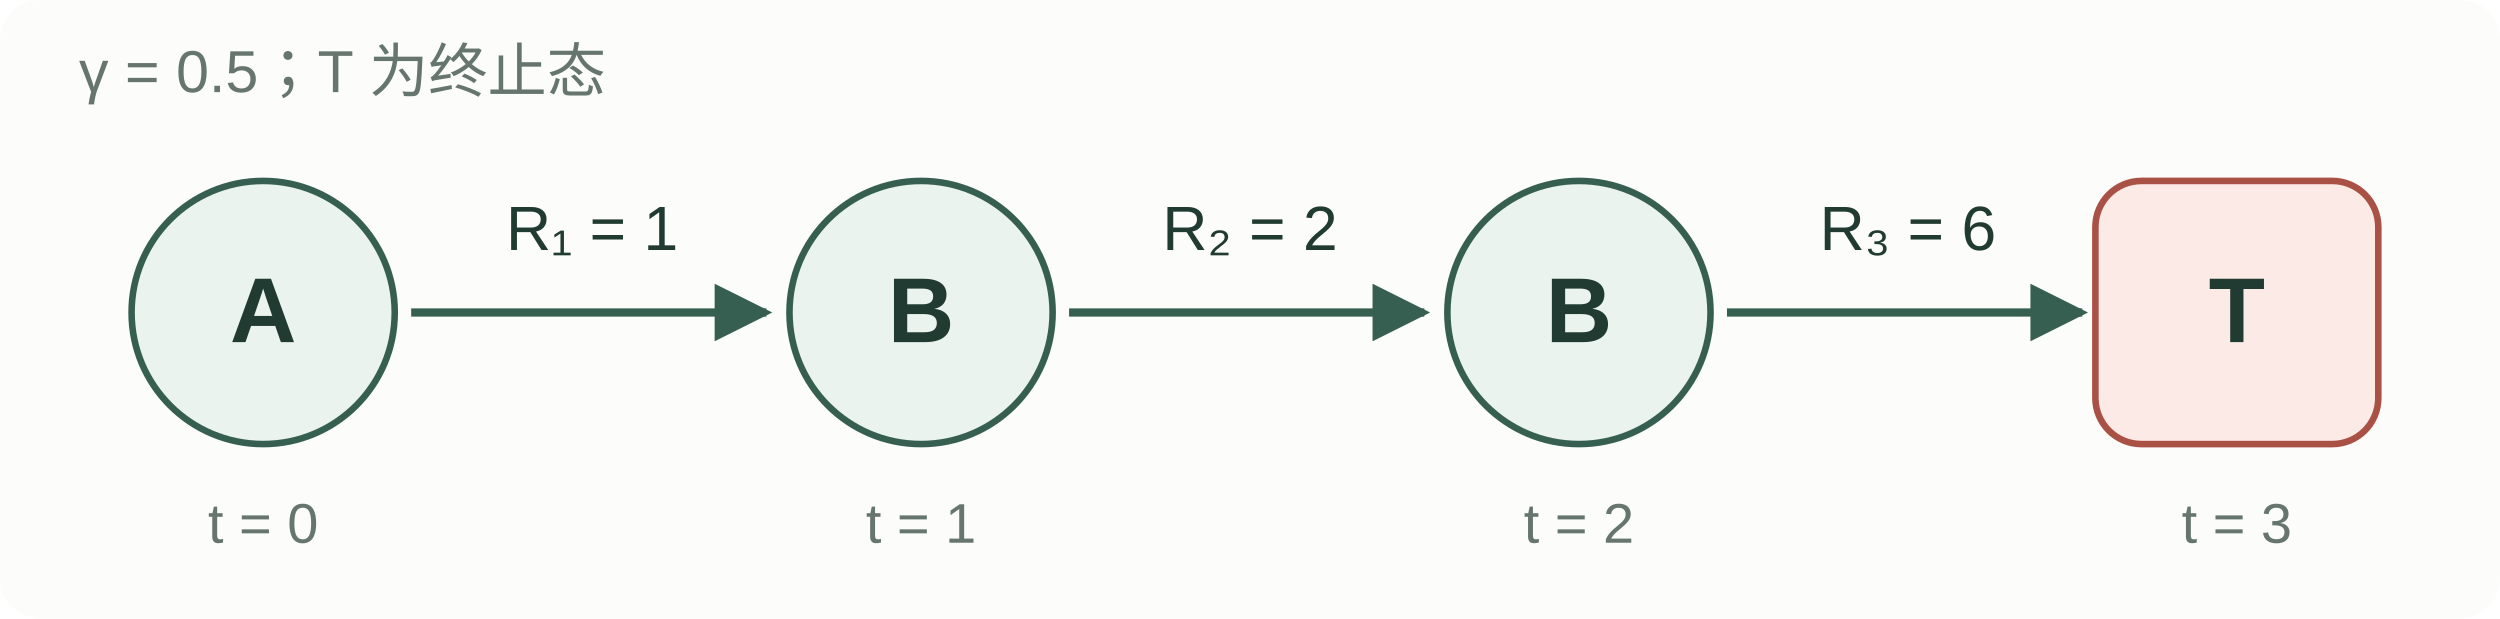
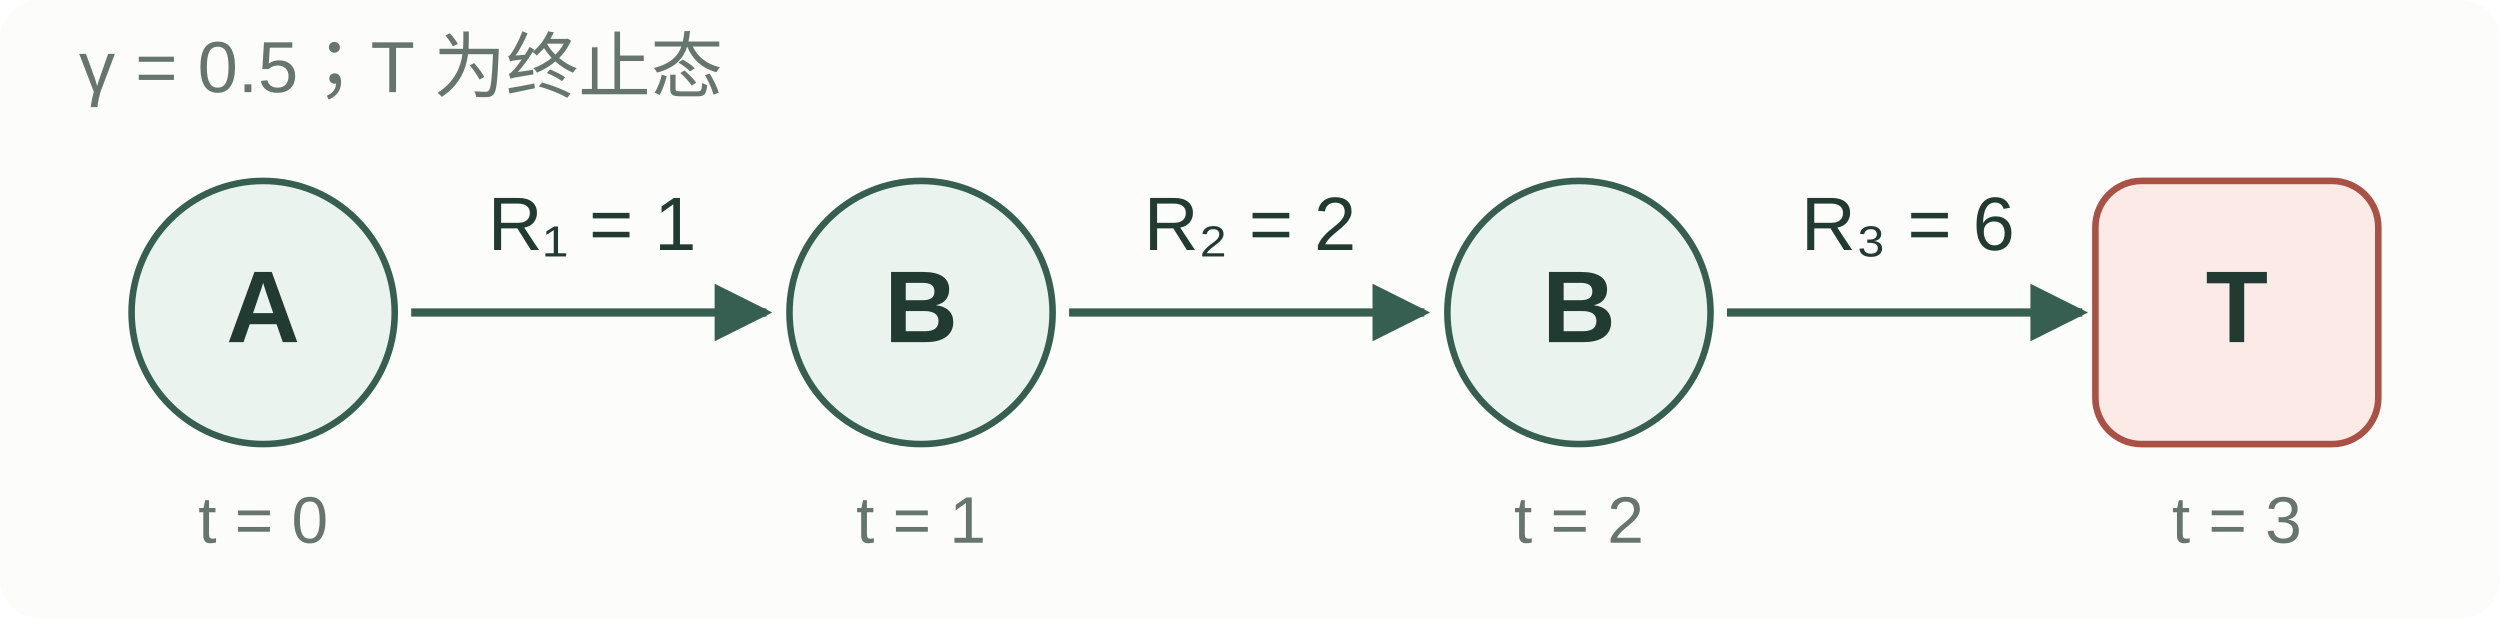
<svg xmlns="http://www.w3.org/2000/svg" viewBox="0 0 760 188" role="img" aria-labelledby="title">
  <defs>
    <marker id="arrow" viewBox="0 0 10 10" refX="9" refY="5" markerWidth="7" markerHeight="7" orient="auto-start-reverse">
      <path d="M0 0 L10 5 L0 10 Z" fill="#365f51" />
    </marker>
    <marker id="fast" viewBox="0 0 10 10" refX="9" refY="5" markerWidth="7" markerHeight="7" orient="auto-start-reverse">
      <path d="M0 0 L10 5 L0 10 Z" fill="#3063a1" />
    </marker>
  </defs>
  <rect width="760" height="188" rx="12" fill="#fcfdfb" />
  <g font-family="Arial, PingFang SC, Microsoft YaHei, sans-serif">
-     <text x="24" y="28" font-size="18" text-anchor="start" fill="#66766e" font-weight="400">γ = 0.5；T 为终止态</text>
+     <text x="24" y="28" font-size="22" text-anchor="start" fill="#66766e" font-weight="400">γ = 0.5；T 为终止态</text>
    <circle cx="80" cy="95" r="40" fill="#eaf3ee" stroke="#365f51" stroke-width="2" />
-     <text x="80" y="104" font-size="28" text-anchor="middle" fill="#213b33" font-weight="600">A</text>
-     <text x="80" y="165" font-size="17" text-anchor="middle" fill="#66766e" font-weight="400">t = 0</text>
+     <text x="80" y="104" font-size="31" text-anchor="middle" fill="#213b33" font-weight="600">A</text>
+     <text x="80" y="165" font-size="20" text-anchor="middle" fill="#66766e" font-weight="400">t = 0</text>
    <path d="M125 95 H233" stroke="#365f51" stroke-width="2.5" marker-end="url(#arrow)" />
-     <text x="180" y="76" font-size="19" text-anchor="middle" fill="#213b33" font-weight="400">R₁ = 1</text>
+     <text x="180" y="76" font-size="23" text-anchor="middle" fill="#213b33" font-weight="400">R₁ = 1</text>
    <circle cx="280" cy="95" r="40" fill="#eaf3ee" stroke="#365f51" stroke-width="2" />
-     <text x="280" y="104" font-size="28" text-anchor="middle" fill="#213b33" font-weight="600">B</text>
-     <text x="280" y="165" font-size="17" text-anchor="middle" fill="#66766e" font-weight="400">t = 1</text>
+     <text x="280" y="104" font-size="31" text-anchor="middle" fill="#213b33" font-weight="600">B</text>
+     <text x="280" y="165" font-size="20" text-anchor="middle" fill="#66766e" font-weight="400">t = 1</text>
    <path d="M325 95 H433" stroke="#365f51" stroke-width="2.5" marker-end="url(#arrow)" />
-     <text x="380" y="76" font-size="19" text-anchor="middle" fill="#213b33" font-weight="400">R₂ = 2</text>
+     <text x="380" y="76" font-size="23" text-anchor="middle" fill="#213b33" font-weight="400">R₂ = 2</text>
    <circle cx="480" cy="95" r="40" fill="#eaf3ee" stroke="#365f51" stroke-width="2" />
-     <text x="480" y="104" font-size="28" text-anchor="middle" fill="#213b33" font-weight="600">B</text>
-     <text x="480" y="165" font-size="17" text-anchor="middle" fill="#66766e" font-weight="400">t = 2</text>
+     <text x="480" y="104" font-size="31" text-anchor="middle" fill="#213b33" font-weight="600">B</text>
+     <text x="480" y="165" font-size="20" text-anchor="middle" fill="#66766e" font-weight="400">t = 2</text>
    <path d="M525 95 H633" stroke="#365f51" stroke-width="2.5" marker-end="url(#arrow)" />
-     <text x="580" y="76" font-size="19" text-anchor="middle" fill="#213b33" font-weight="400">R₃ = 6</text>
+     <text x="580" y="76" font-size="23" text-anchor="middle" fill="#213b33" font-weight="400">R₃ = 6</text>
    <rect x="637" y="55" width="86" height="80" rx="14" fill="#fceae7" stroke="#aa5145" stroke-width="2" />
-     <text x="680" y="104" font-size="28" text-anchor="middle" fill="#213b33" font-weight="600">T</text>
-     <text x="680" y="165" font-size="17" text-anchor="middle" fill="#66766e" font-weight="400">t = 3</text>
+     <text x="680" y="104" font-size="31" text-anchor="middle" fill="#213b33" font-weight="600">T</text>
+     <text x="680" y="165" font-size="20" text-anchor="middle" fill="#66766e" font-weight="400">t = 3</text>
  </g>
</svg>
